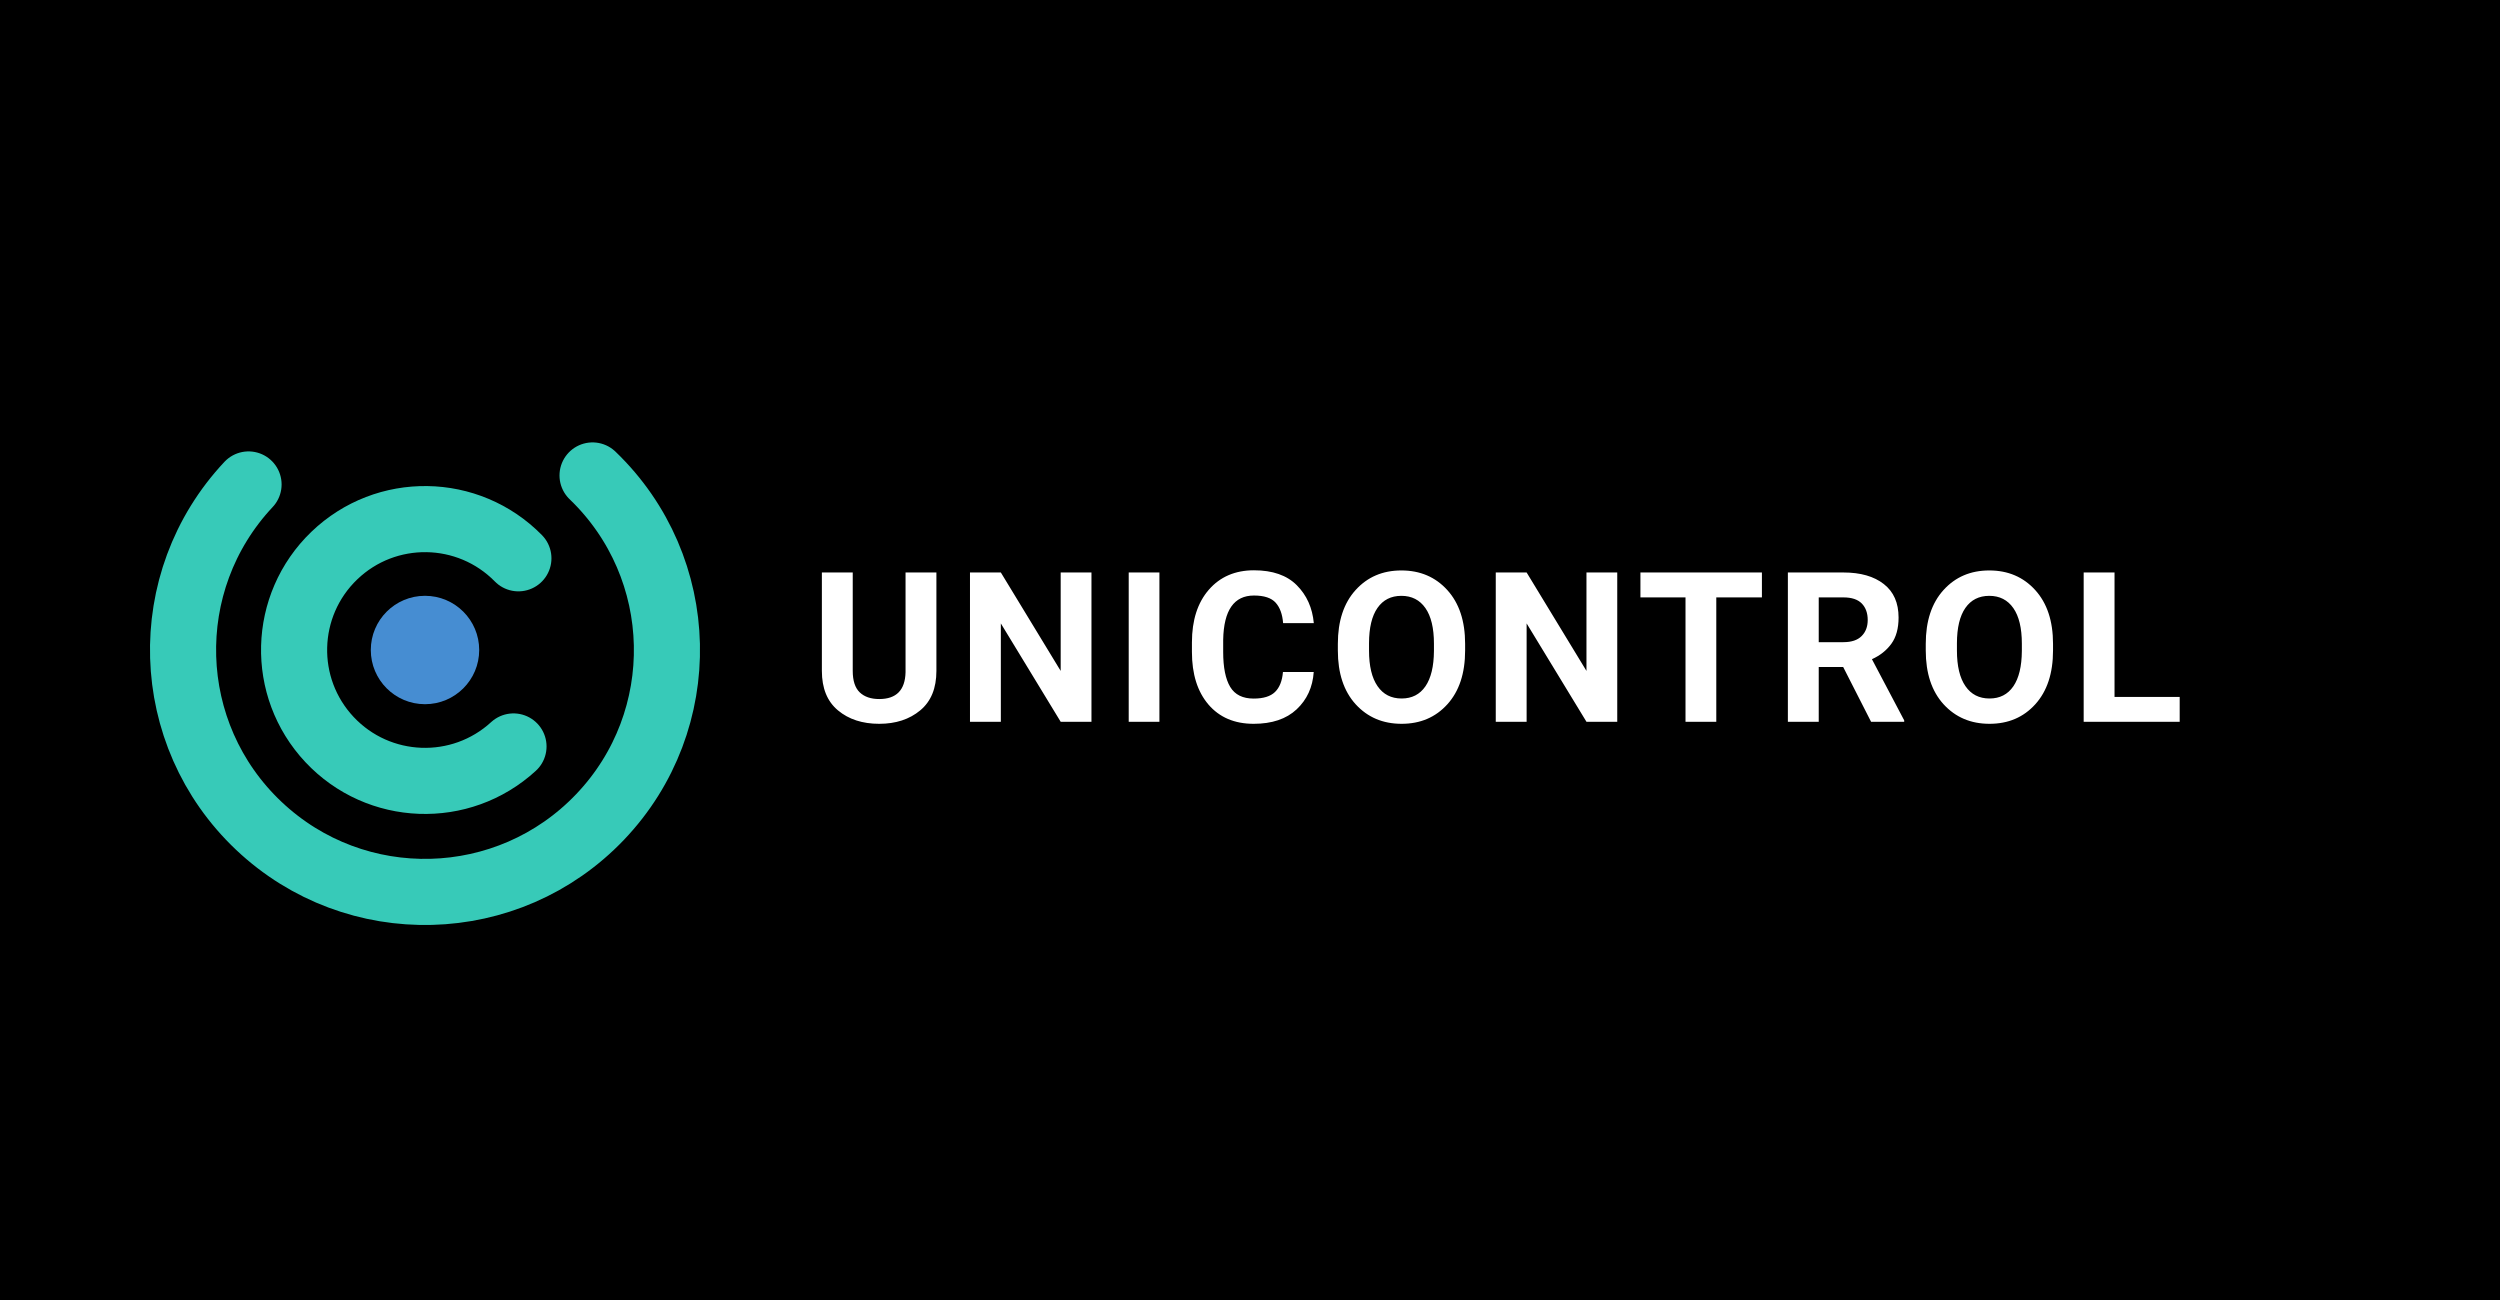
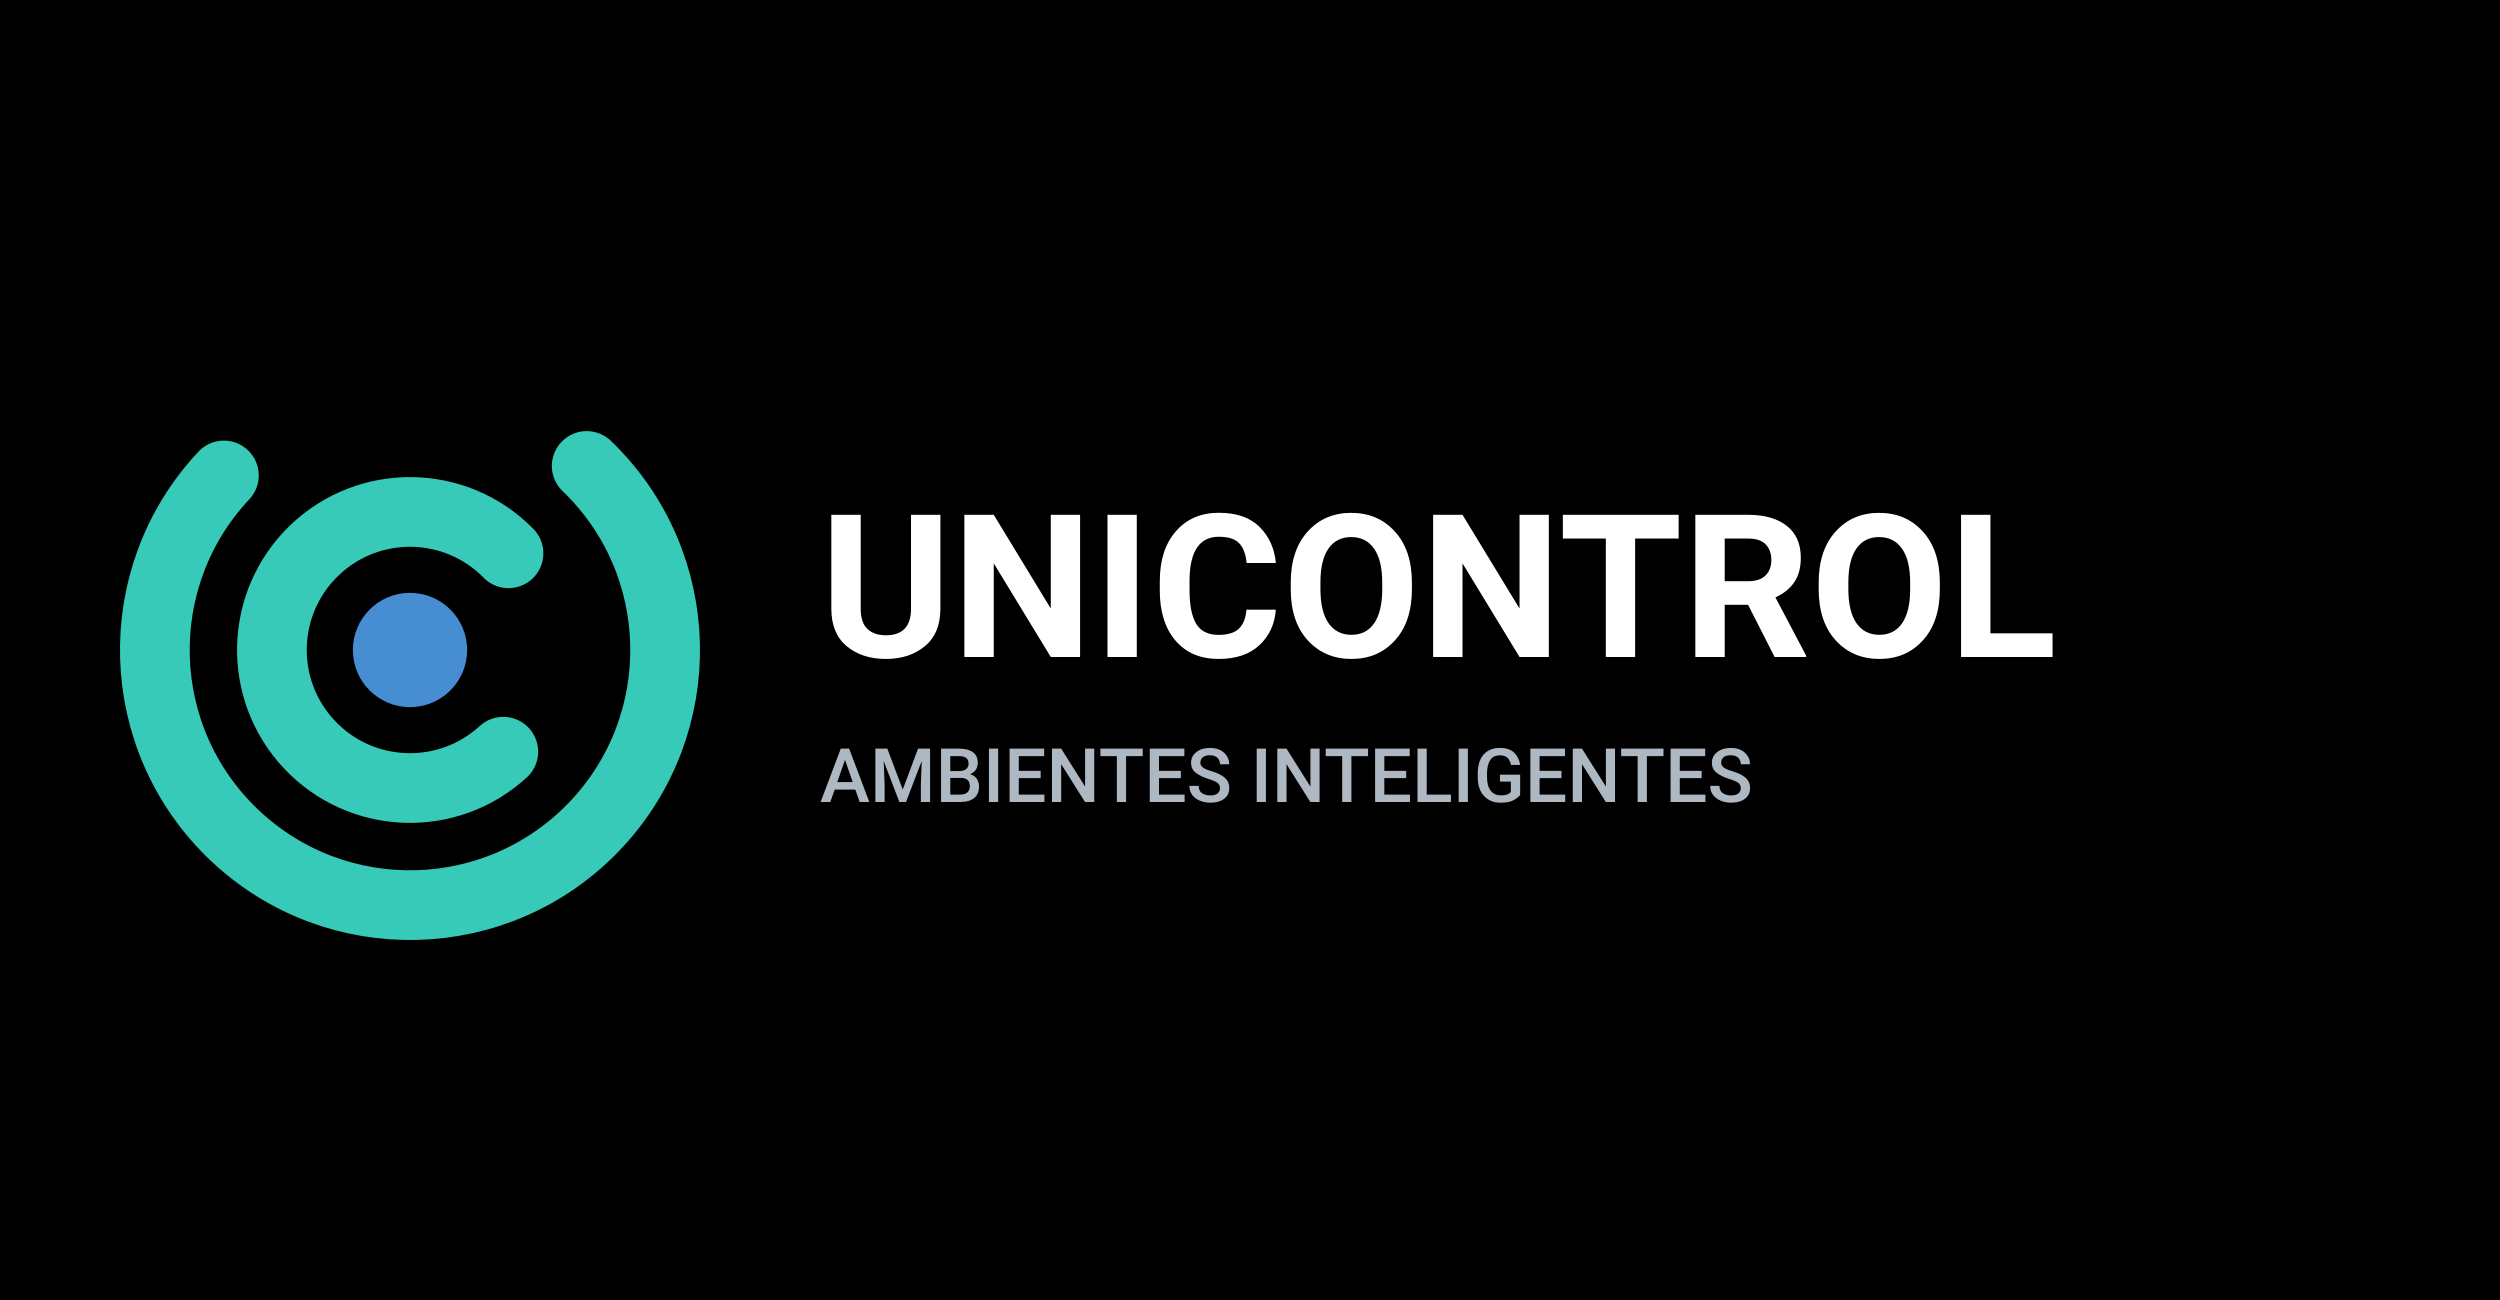
<svg xmlns="http://www.w3.org/2000/svg" width="500" height="260" viewBox="0 0 500 260">
  <defs>

</defs>
  <rect width="500" height="260" fill="#000000" />
-   <path d="M 49.71 96.89 A 48.39 48.39 0 1 0 118.51 95.09" fill="none" stroke="#37CAB8" stroke-width="13.22" stroke-linecap="round" opacity="1.0" />
-   <path d="M 103.68 111.66 A 26.18 26.18 0 1 0 102.70 149.29" fill="none" stroke="#37CAB8" stroke-width="13.22" stroke-linecap="round" opacity="1.0" />
-   <circle cx="85.00" cy="130.00" r="10.84" fill="#468DD2" opacity="1.0" />
-   <text x="162.00" y="130.00" text-anchor="start" dominant-baseline="central" fill="#FFFFFF" font-family="Roboto, 'Helvetica Neue', Arial, sans-serif" font-weight="700" font-size="42.00" letter-spacing="1.68">UNICONTROL</text>
+   <path d="M 44.78 95.09 A 51.03 51.03 0 1 0 117.34 93.19" fill="none" stroke="#37CAB8" stroke-width="13.94" stroke-linecap="round" opacity="1.0" />
+   <path d="M 101.70 110.66 A 27.61 27.61 0 1 0 100.66 150.34" fill="none" stroke="#37CAB8" stroke-width="13.94" stroke-linecap="round" opacity="1.0" />
+   <circle cx="82.00" cy="130.00" r="11.43" fill="#468DD2" opacity="1.0" />
+   <text x="164.00" y="131.40" text-anchor="start" fill="#FFFFFF" font-family="Roboto, 'Helvetica Neue', Arial, sans-serif" font-weight="700" font-size="40.00" textLength="304.00" lengthAdjust="spacingAndGlyphs">UNICONTROL</text>
+   <text x="164.00" y="160.40" text-anchor="start" fill="#AEB8C2" font-family="Roboto, 'Helvetica Neue', Arial, sans-serif" font-weight="500" font-size="15.00" textLength="304.00" lengthAdjust="spacingAndGlyphs">AMBIENTES INTELIGENTES</text>
</svg>
